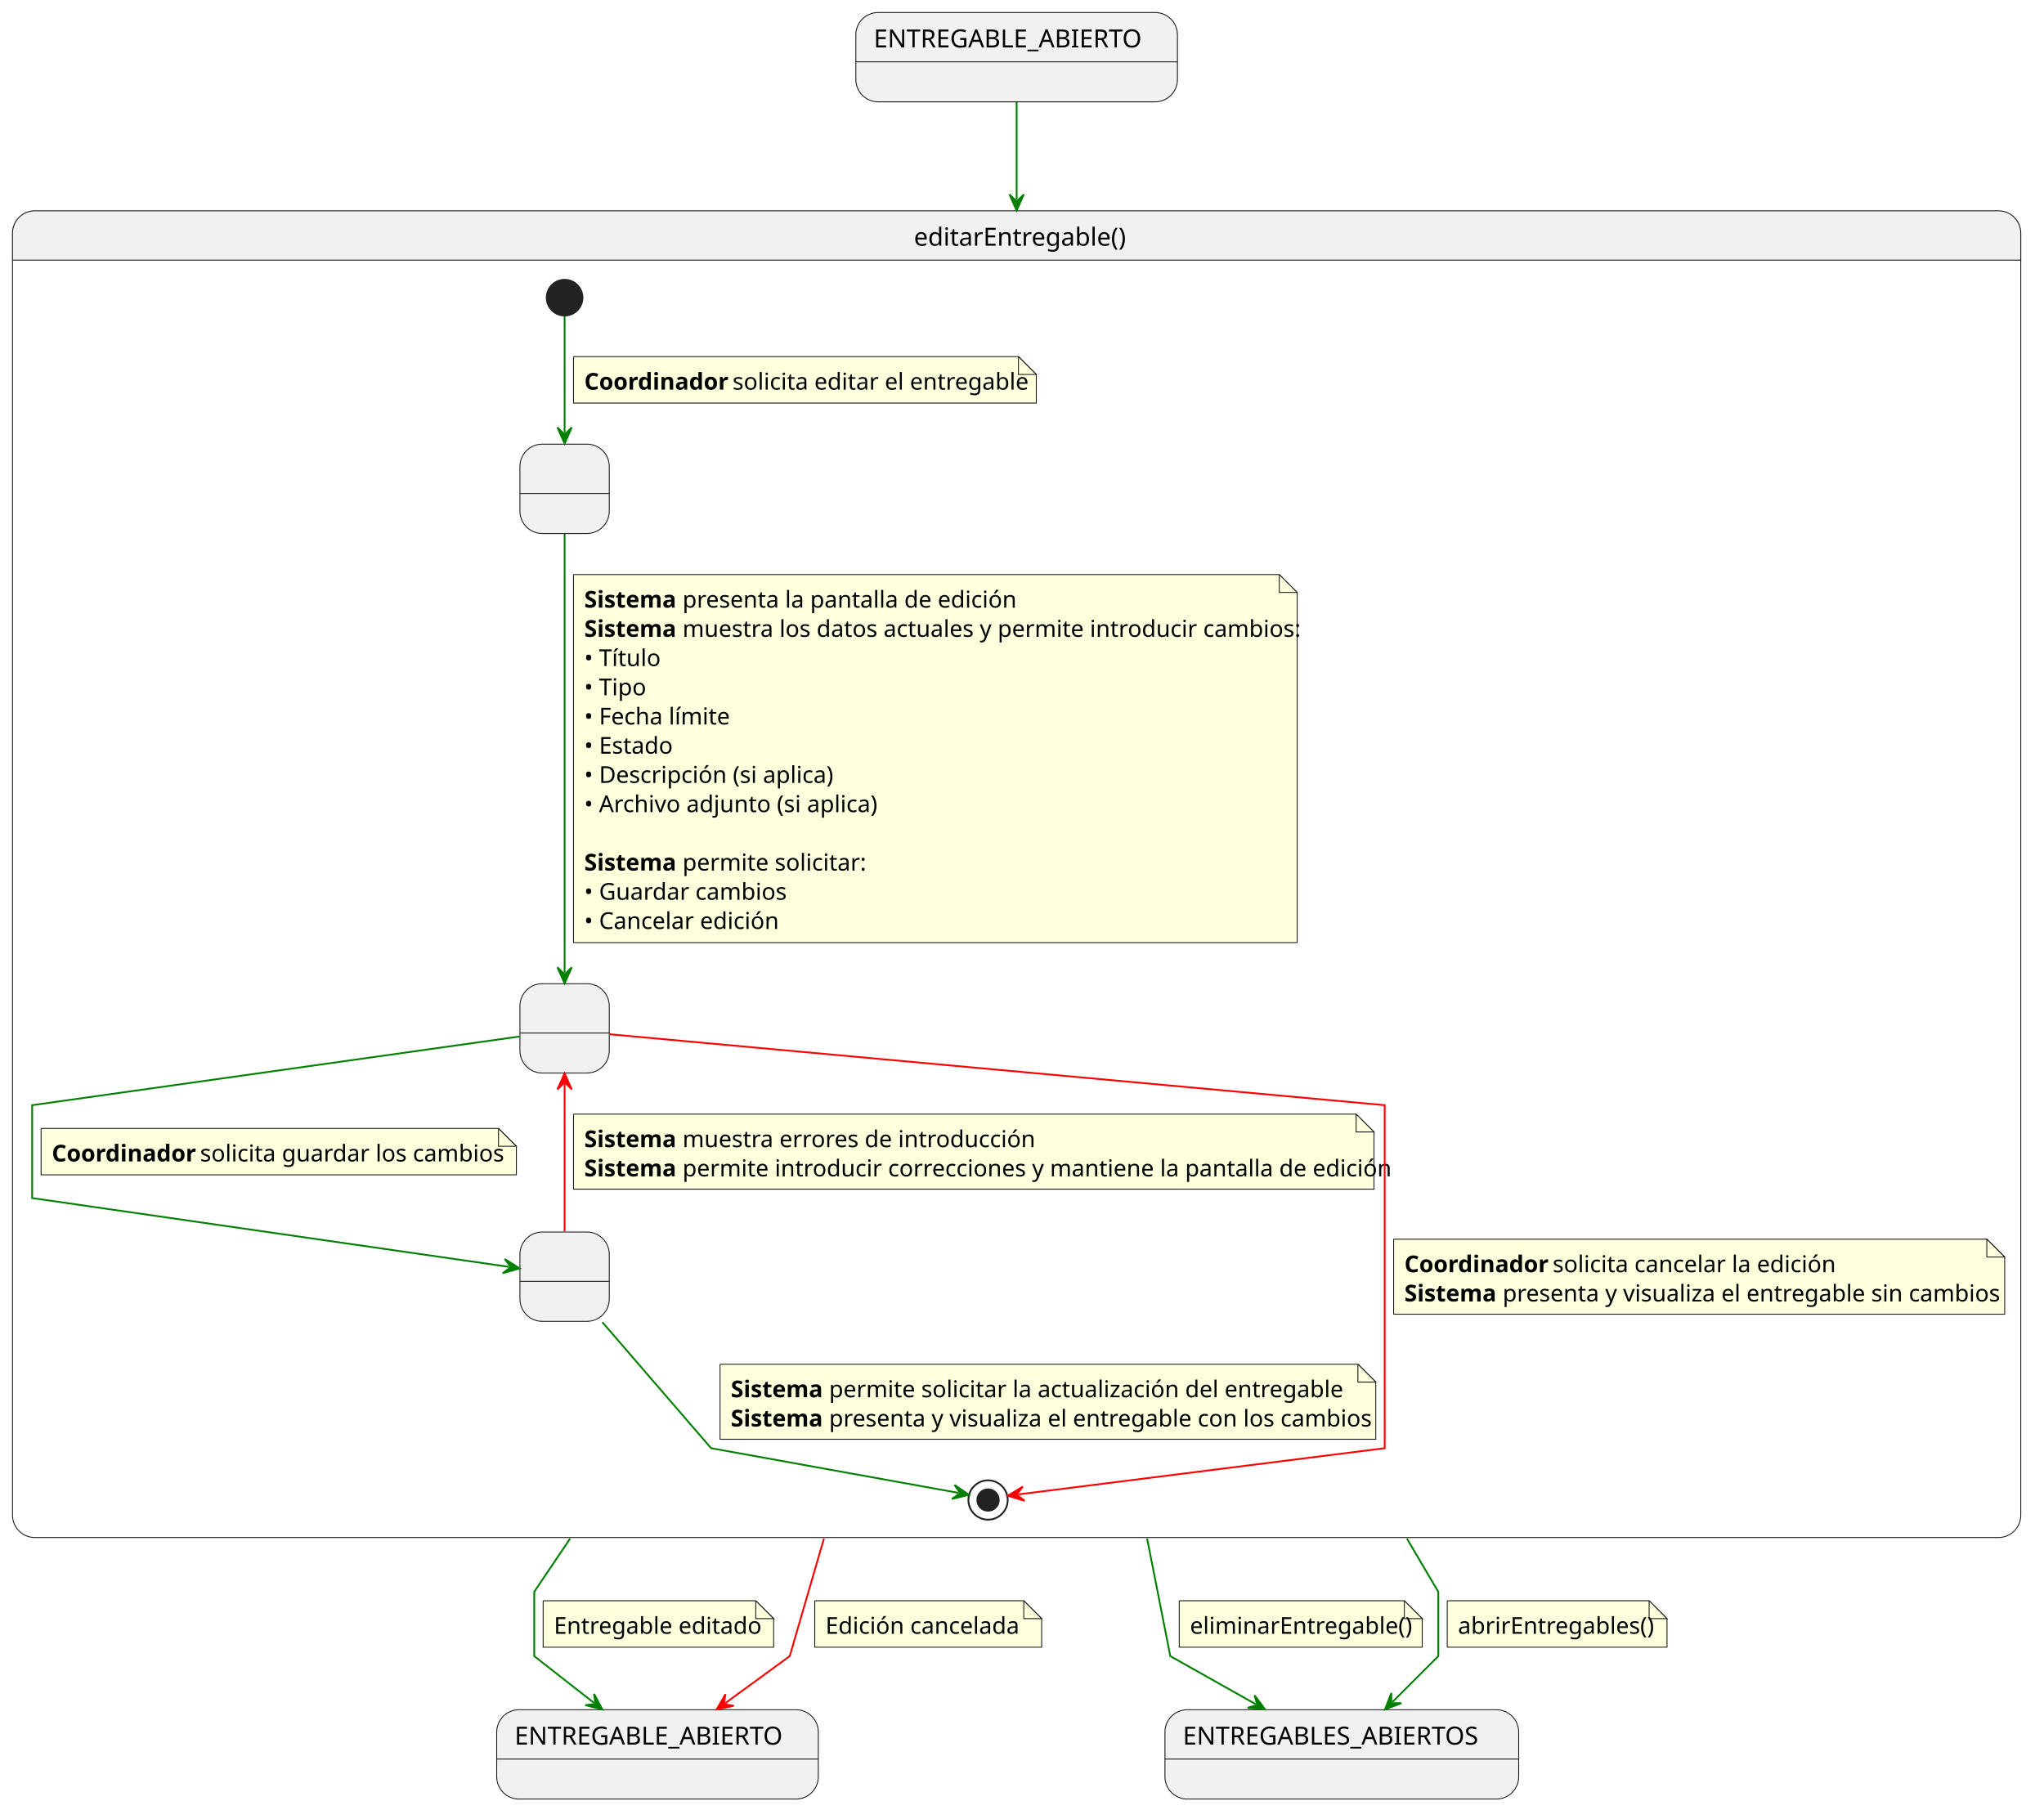
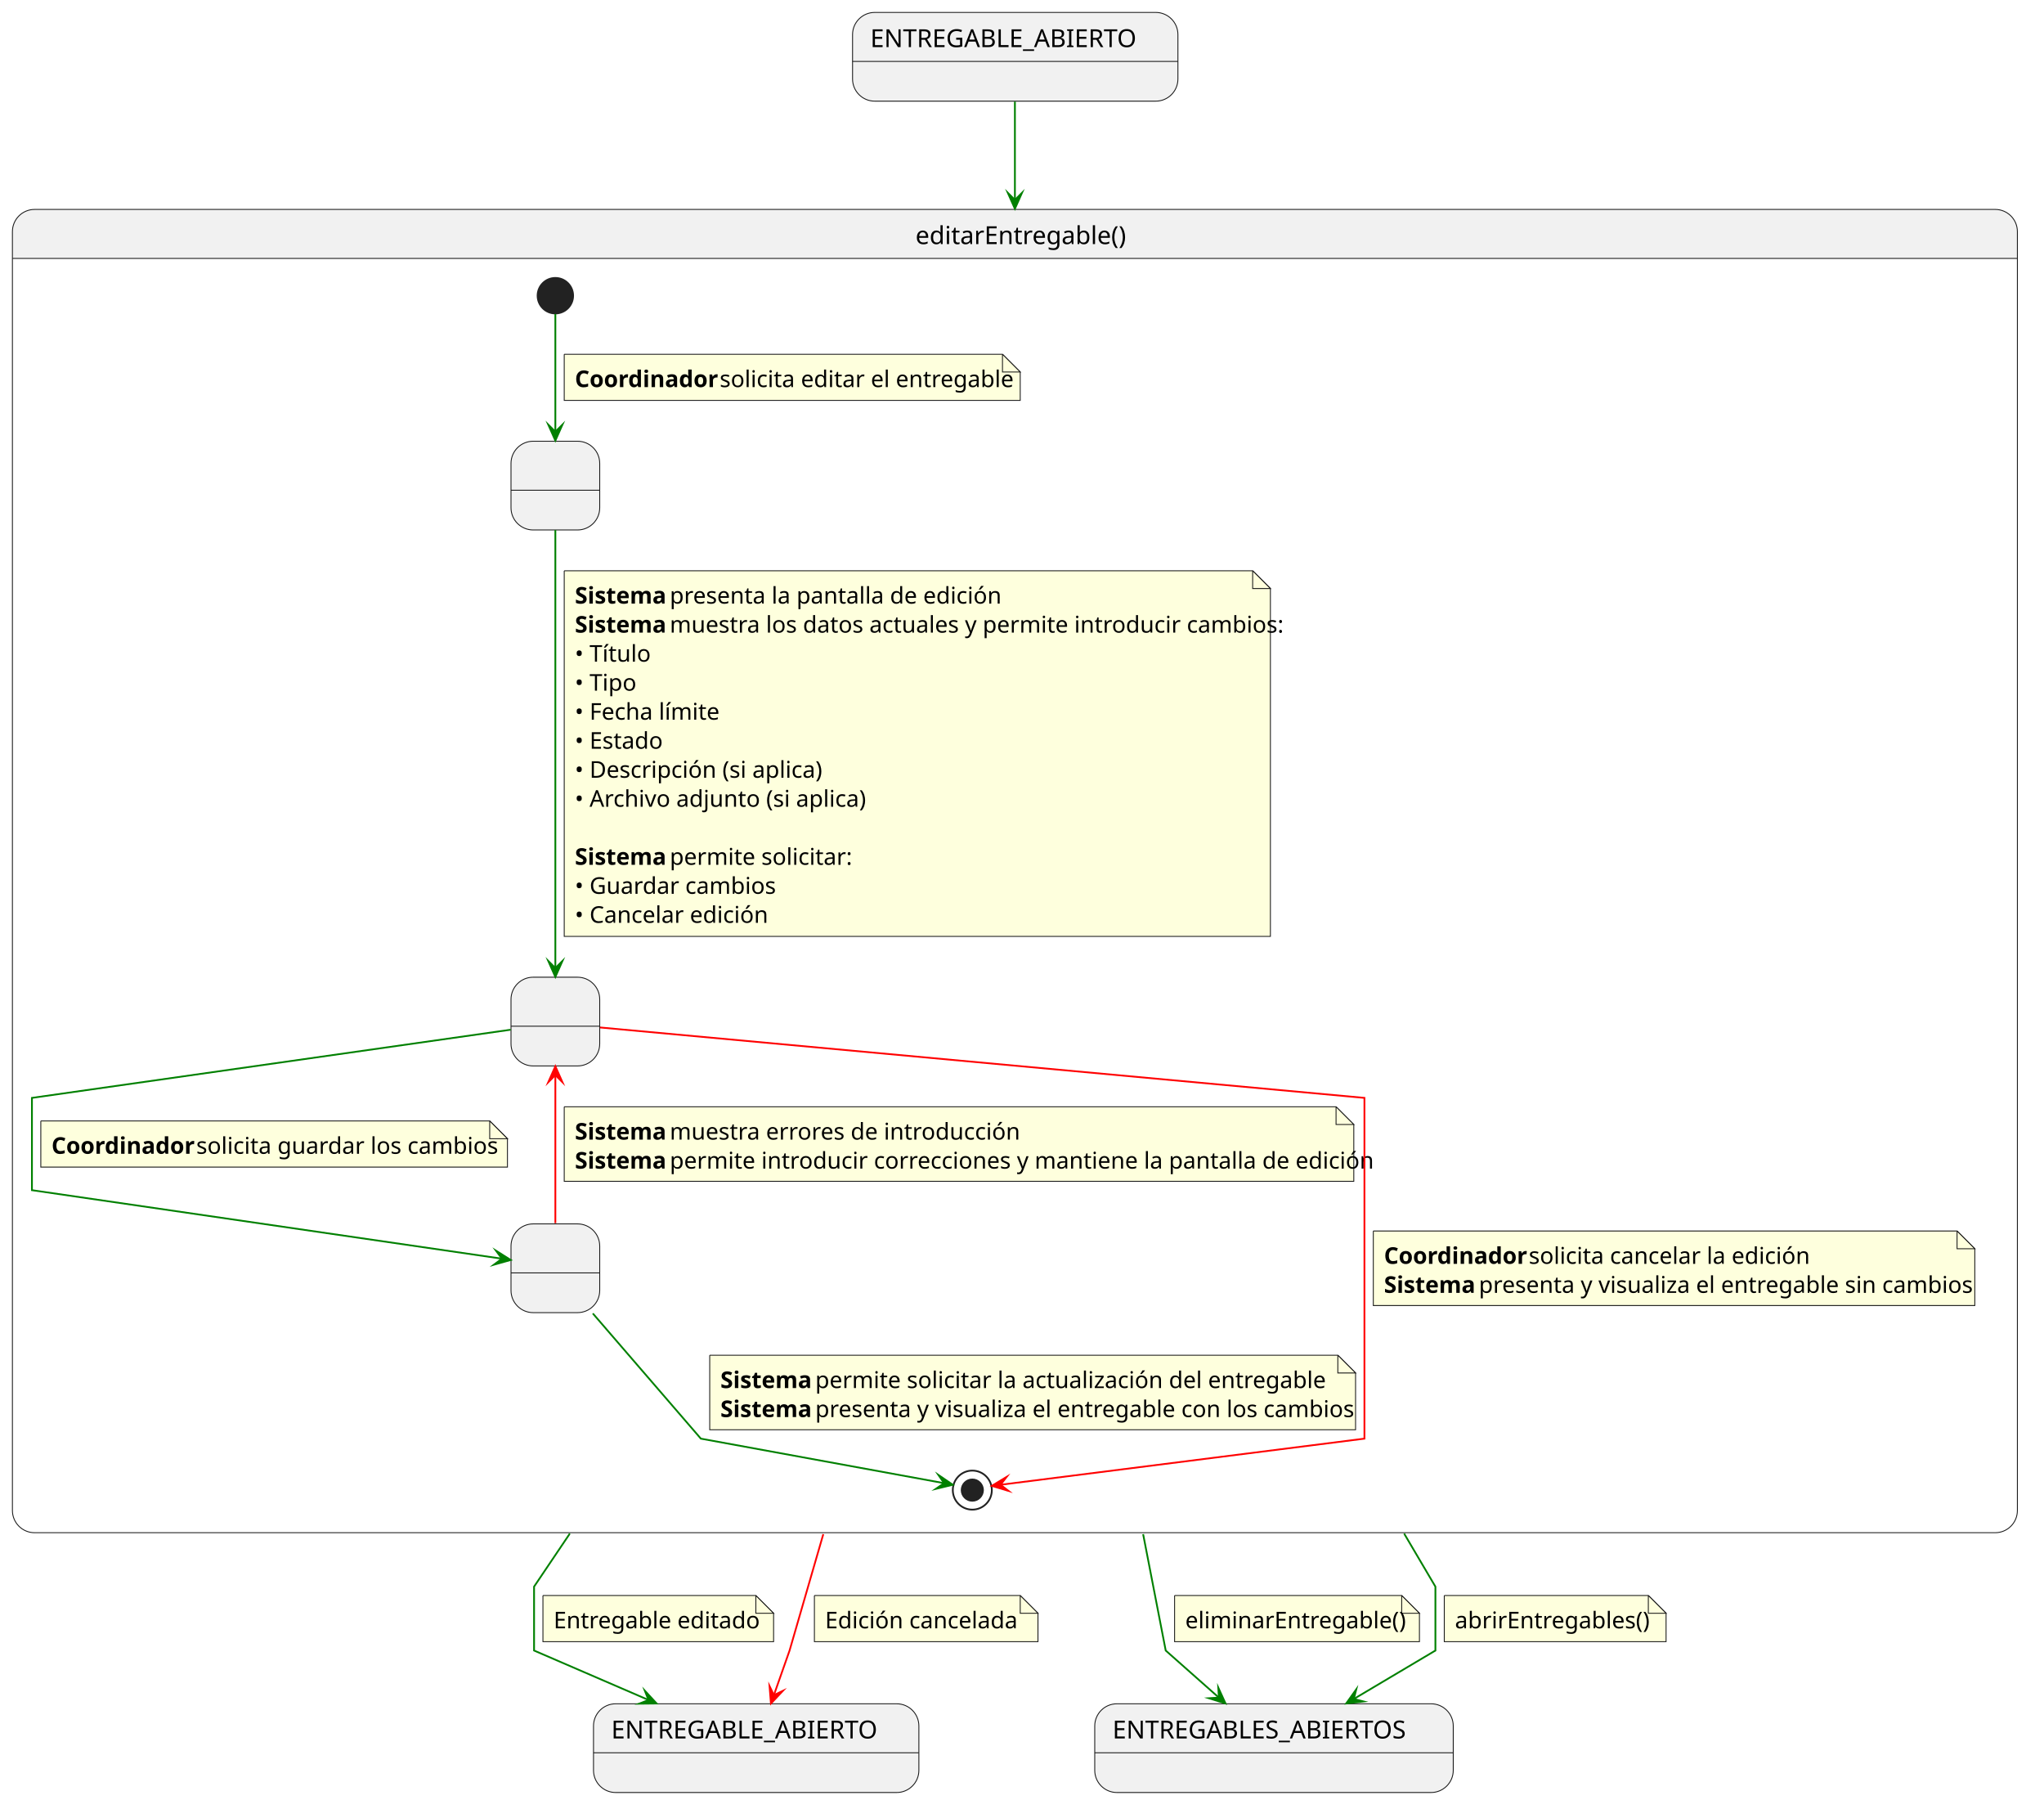
- <svg xmlns="http://www.w3.org/2000/svg" contentStyleType="text/css" height="1013px" preserveAspectRatio="none" style="width:1144px;height:1013px;background:#FFFFFF;" version="1.1" viewBox="0 0 1144 1013" width="1144px" zoomAndPan="magnify">
+ <svg xmlns="http://www.w3.org/2000/svg" contentStyleType="text/css" data-diagram-type="STATE" height="1024px" preserveAspectRatio="none" style="width:1152px;height:1024px;background:#FFFFFF;" version="1.1" viewBox="0 0 1152 1024" width="1152px" zoomAndPan="magnify">
  <defs />
  <g>
-     <g id="in1">
-       <rect fill="#F1F1F1" height="50" rx="12.5" ry="12.5" style="stroke:#181818;stroke-width:0.5;" width="180" x="479" y="7" />
-       <line style="stroke:#181818;stroke-width:0.5;" x1="479" x2="659" y1="34.609" y2="34.609" />
-       <text fill="#000000" font-family="sans-serif" font-size="14" lengthAdjust="spacing" textLength="160" x="489" y="26.533">ENTREGABLE_ABIERTO</text>
+     <g class="entity" data-qualified-name="in1" data-source-line="3" id="ent0001">
+       <rect fill="#F1F1F1" height="50" rx="12.5" ry="12.5" style="stroke:#181818;stroke-width:0.5;" width="183.379" x="480.5" y="7" />
+       <line style="stroke:#181818;stroke-width:0.5;" x1="480.5" x2="663.879" y1="34.609" y2="34.609" />
+       <text fill="#000000" font-family="sans-serif" font-size="14" lengthAdjust="spacing" textLength="163.379" x="490.5" y="26.533">ENTREGABLE_ABIERTO</text>
    </g>
-     <path d="M19.5,118 L1118.5,118 A12.5,12.5 0 0 1 1131,130.5 L1131,145.609 L7,145.609 L7,130.5 A12.5,12.5 0 0 1 19.5,118 " fill="#F1F1F1" style="stroke:#F1F1F1;stroke-width:1.0;" />
-     <rect fill="none" height="742.609" rx="12.5" ry="12.5" style="stroke:#181818;stroke-width:0.5;" width="1124" x="7" y="118" />
-     <line style="stroke:#181818;stroke-width:0.5;" x1="7" x2="1131" y1="145.609" y2="145.609" />
-     <text fill="#000000" font-family="sans-serif" font-size="14" lengthAdjust="spacing" textLength="115" x="511.5" y="137.533">editarEntregable()</text>
-     <g id="editarEntregable.SolicitandoEdicion">
-       <rect fill="#F1F1F1" height="50" rx="12.5" ry="12.5" style="stroke:#181818;stroke-width:0.5;" width="50" x="291" y="248.609" />
-       <line style="stroke:#181818;stroke-width:0.5;" x1="291" x2="341" y1="276.219" y2="276.219" />
-       <text fill="#000000" font-family="sans-serif" font-size="14" lengthAdjust="spacing" textLength="4" x="314" y="268.143"> </text>
+     <g class="entity" data-qualified-name="editarEntregable" data-source-line="6" id="ent0002">
+       <path d="M19.5,118 L1124.5,118 A12.5,12.5 0 0 1 1137,130.5 L1137,145.609 L7,145.609 L7,130.5 A12.5,12.5 0 0 1 19.5,118" fill="#F1F1F1" />
+       <rect fill="none" height="745.609" rx="12.5" ry="12.5" style="stroke:#181818;stroke-width:0.5;" width="1130" x="7" y="118" />
+       <line style="stroke:#181818;stroke-width:0.5;" x1="7" x2="1137" y1="145.609" y2="145.609" />
+       <text fill="#000000" font-family="sans-serif" font-size="14" lengthAdjust="spacing" textLength="112.061" x="515.969" y="137.533">editarEntregable()</text>
+       <g class="entity" data-qualified-name="editarEntregable.SolicitandoEdicion" data-source-line="8" id="ent0003">
+         <rect fill="#F1F1F1" height="50" rx="12.5" ry="12.5" style="stroke:#181818;stroke-width:0.5;" width="50" x="288" y="248.609" />
+         <line style="stroke:#181818;stroke-width:0.5;" x1="288" x2="338" y1="276.219" y2="276.219" />
+         <text fill="#000000" font-family="sans-serif" font-size="14" lengthAdjust="spacing" textLength="3.89" x="311.055" y="268.143"> </text>
+       </g>
+       <g class="entity" data-qualified-name="editarEntregable.IntroduciendoCambios" data-source-line="9" id="ent0004">
+         <rect fill="#F1F1F1" height="50" rx="12.5" ry="12.5" style="stroke:#181818;stroke-width:0.5;" width="50" x="288" y="550.609" />
+         <line style="stroke:#181818;stroke-width:0.5;" x1="288" x2="338" y1="578.219" y2="578.219" />
+         <text fill="#000000" font-family="sans-serif" font-size="14" lengthAdjust="spacing" textLength="3.89" x="311.055" y="570.143"> </text>
+       </g>
+       <g class="entity" data-qualified-name="editarEntregable.ValidandoDatos" data-source-line="10" id="ent0005">
+         <rect fill="#F1F1F1" height="50" rx="12.5" ry="12.5" style="stroke:#181818;stroke-width:0.5;" width="50" x="288" y="689.609" />
+         <line style="stroke:#181818;stroke-width:0.5;" x1="288" x2="338" y1="717.219" y2="717.219" />
+         <text fill="#000000" font-family="sans-serif" font-size="14" lengthAdjust="spacing" textLength="3.89" x="311.055" y="709.143"> </text>
+       </g>
+       <g class="start_entity" data-qualified-name="editarEntregable..start.editarEntregable" data-source-line="12" id="ent0007">
+         <ellipse cx="313" cy="166.609" fill="#222222" rx="10" ry="10" style="stroke:#222222;stroke-width:1;" />
+       </g>
+       <g class="end_entity" data-qualified-name="editarEntregable..end.editarEntregable" data-source-line="38" id="ent0011">
+         <ellipse cx="548" cy="839.609" fill="none" rx="11" ry="11" style="stroke:#222222;stroke-width:1;" />
+         <ellipse cx="548" cy="839.609" fill="#222222" rx="6" ry="6" style="stroke:#222222;stroke-width:1;" />
+       </g>
+       <g class="link" data-entity-1="ent0007" data-entity-2="ent0003" data-link-type="dependency" data-source-line="12" id="lnk8">
+         <path d="M313,176.929 C313,192.789 313,220.519 313,243.249" fill="none" id="*start*editarEntregable-to-SolicitandoEdicion" style="stroke:#008000;stroke-width:1;" />
+         <polygon fill="#008000" points="313,248.249,317,239.249,313,243.249,309,239.249,313,248.249" style="stroke:#008000;stroke-width:1;stroke-linejoin:miter;stroke-miterlimit:10;" />
+         <path d="M318,199.609 L318,225.609 L575,225.609 L575,209.609 L565,199.609 L318,199.609" fill="#FEFFDD" style="stroke:#181818;stroke-width:0.5;" />
+         <path d="M565,199.609 L565,209.609 L575,209.609 L565,199.609" fill="#FEFFDD" style="stroke:#181818;stroke-width:0.5;" />
+         <text fill="#000000" font-family="sans-serif" font-size="13" font-weight="700" lengthAdjust="spacing" textLength="77.994" x="324" y="218.105">Coordinador</text>
+         <text fill="#000000" font-family="sans-serif" font-size="13" lengthAdjust="spacing" textLength="154.648" x="405.606" y="218.105">solicita editar el entregable</text>
+       </g>
+       <g class="link" data-entity-1="ent0003" data-entity-2="ent0004" data-link-type="dependency" data-source-line="17" id="lnk9">
+         <path d="M313,298.649 C313,354.829 313,489.169 313,545.449" fill="none" id="SolicitandoEdicion-to-IntroduciendoCambios" style="stroke:#008000;stroke-width:1;" />
+         <polygon fill="#008000" points="313,550.449,317,541.449,313,545.449,309,541.449,313,550.449" style="stroke:#008000;stroke-width:1;stroke-linejoin:miter;stroke-miterlimit:10;" />
+         <path d="M318,321.609 L318,527.609 L716,527.609 L716,331.609 L706,321.609 L318,321.609" fill="#FEFFDD" style="stroke:#181818;stroke-width:0.5;" />
+         <path d="M706,321.609 L706,331.609 L716,331.609 L706,321.609" fill="#FEFFDD" style="stroke:#181818;stroke-width:0.5;" />
+         <text fill="#000000" font-family="sans-serif" font-size="13" font-weight="700" lengthAdjust="spacing" textLength="49.861" x="324" y="340.104">Sistema</text>
+         <text fill="#000000" font-family="sans-serif" font-size="13" lengthAdjust="spacing" textLength="176.351" x="377.473" y="340.104">presenta la pantalla de edición</text>
+         <text fill="#000000" font-family="sans-serif" font-size="13" font-weight="700" lengthAdjust="spacing" textLength="49.861" x="324" y="356.456">Sistema</text>
+         <text fill="#000000" font-family="sans-serif" font-size="13" lengthAdjust="spacing" textLength="324.416" x="377.473" y="356.456">muestra los datos actuales y permite introducir cambios:</text>
+         <text fill="#000000" font-family="sans-serif" font-size="13" lengthAdjust="spacing" textLength="41.406" x="324" y="372.808">• Título</text>
+         <text fill="#000000" font-family="sans-serif" font-size="13" lengthAdjust="spacing" textLength="34.182" x="324" y="389.159">• Tipo</text>
+         <text fill="#000000" font-family="sans-serif" font-size="13" lengthAdjust="spacing" textLength="79.695" x="324" y="405.511">• Fecha límite</text>
+         <text fill="#000000" font-family="sans-serif" font-size="13" lengthAdjust="spacing" textLength="49.366" x="324" y="421.862">• Estado</text>
+         <text fill="#000000" font-family="sans-serif" font-size="13" lengthAdjust="spacing" textLength="136.043" x="324" y="438.214">• Descripción (si aplica)</text>
+         <text fill="#000000" font-family="sans-serif" font-size="13" lengthAdjust="spacing" textLength="157.739" x="324" y="454.565">• Archivo adjunto (si aplica)</text>
+         <text fill="#000000" font-family="sans-serif" font-size="13" lengthAdjust="spacing" textLength="3.612" x="324" y="470.917"> </text>
+         <text fill="#000000" font-family="sans-serif" font-size="13" font-weight="700" lengthAdjust="spacing" textLength="49.861" x="324" y="487.269">Sistema</text>
+         <text fill="#000000" font-family="sans-serif" font-size="13" lengthAdjust="spacing" textLength="94.637" x="377.473" y="487.269">permite solicitar:</text>
+         <text fill="#000000" font-family="sans-serif" font-size="13" lengthAdjust="spacing" textLength="108.602" x="324" y="503.62">• Guardar cambios</text>
+         <text fill="#000000" font-family="sans-serif" font-size="13" lengthAdjust="spacing" textLength="105.727" x="324" y="519.972">• Cancelar edición</text>
+       </g>
+       <g class="link" data-entity-1="ent0004" data-entity-2="ent0005" data-link-type="dependency" data-source-line="33" id="lnk10">
+         <path d="M287.85,580.189 C216.51,590.349 18,618.609 18,618.609 C18,618.609 18,670.609 18,670.609 C18,670.609 211.562,698.829 282.902,709.219" fill="none" id="IntroduciendoCambios-to-ValidandoDatos" style="stroke:#008000;stroke-width:1;" />
+         <polygon fill="#008000" points="287.85,709.939,279.52,704.684,282.902,709.219,278.368,712.601,287.85,709.939" style="stroke:#008000;stroke-width:1;stroke-linejoin:miter;stroke-miterlimit:10;" />
+         <path d="M23,631.609 L23,657.609 L286,657.609 L286,641.609 L276,631.609 L23,631.609" fill="#FEFFDD" style="stroke:#181818;stroke-width:0.5;" />
+         <path d="M276,631.609 L276,641.609 L286,641.609 L276,631.609" fill="#FEFFDD" style="stroke:#181818;stroke-width:0.5;" />
+         <text fill="#000000" font-family="sans-serif" font-size="13" font-weight="700" lengthAdjust="spacing" textLength="77.994" x="29" y="650.105">Coordinador</text>
+         <text fill="#000000" font-family="sans-serif" font-size="13" lengthAdjust="spacing" textLength="160.405" x="110.606" y="650.105">solicita guardar los cambios</text>
+       </g>
+       <g class="link" data-entity-1="ent0005" data-entity-2="ent0011" data-link-type="dependency" data-source-line="38" id="lnk12">
+         <path d="M334.12,740.069 C358.41,768.219 395,810.609 395,810.609 C395,810.609 497.002,829.279 532.082,835.699" fill="none" id="ValidandoDatos-to-*end*editarEntregable" style="stroke:#008000;stroke-width:1;" />
+         <polygon fill="#008000" points="537,836.599,528.867,831.044,532.082,835.699,527.427,838.914,537,836.599" style="stroke:#008000;stroke-width:1;stroke-linejoin:miter;stroke-miterlimit:10;" />
+         <path d="M400,763.609 L400,805.609 L764,805.609 L764,773.609 L754,763.609 L400,763.609" fill="#FEFFDD" style="stroke:#181818;stroke-width:0.5;" />
+         <path d="M754,763.609 L754,773.609 L764,773.609 L754,763.609" fill="#FEFFDD" style="stroke:#181818;stroke-width:0.5;" />
+         <text fill="#000000" font-family="sans-serif" font-size="13" font-weight="700" lengthAdjust="spacing" textLength="49.861" x="406" y="782.105">Sistema</text>
+         <text fill="#000000" font-family="sans-serif" font-size="13" lengthAdjust="spacing" textLength="269.534" x="459.473" y="782.105">permite solicitar la actualización del entregable</text>
+         <text fill="#000000" font-family="sans-serif" font-size="13" font-weight="700" lengthAdjust="spacing" textLength="49.861" x="406" y="798.456">Sistema</text>
+         <text fill="#000000" font-family="sans-serif" font-size="13" lengthAdjust="spacing" textLength="289.771" x="459.473" y="798.456">presenta y visualiza el entregable con los cambios</text>
+       </g>
+       <g class="link" data-entity-1="ent0005" data-entity-2="ent0004" data-link-type="dependency" data-source-line="44" id="lnk13">
+         <path d="M313,689.209 C313,664.239 313,630.679 313,605.789" fill="none" id="ValidandoDatos-to-IntroduciendoCambios" style="stroke:#FF0000;stroke-width:1;" />
+         <polygon fill="#FF0000" points="313,600.789,309,609.789,313,605.789,317,609.789,313,600.789" style="stroke:#FF0000;stroke-width:1;stroke-linejoin:miter;stroke-miterlimit:10;" />
+         <path d="M318,623.609 L318,665.609 L763,665.609 L763,633.609 L753,623.609 L318,623.609" fill="#FEFFDD" style="stroke:#181818;stroke-width:0.5;" />
+         <path d="M753,623.609 L753,633.609 L763,633.609 L753,623.609" fill="#FEFFDD" style="stroke:#181818;stroke-width:0.5;" />
+         <text fill="#000000" font-family="sans-serif" font-size="13" font-weight="700" lengthAdjust="spacing" textLength="49.861" x="324" y="642.105">Sistema</text>
+         <text fill="#000000" font-family="sans-serif" font-size="13" lengthAdjust="spacing" textLength="183.53" x="377.473" y="642.105">muestra errores de introducción</text>
+         <text fill="#000000" font-family="sans-serif" font-size="13" font-weight="700" lengthAdjust="spacing" textLength="49.861" x="324" y="658.456">Sistema</text>
+         <text fill="#000000" font-family="sans-serif" font-size="13" lengthAdjust="spacing" textLength="370.697" x="377.473" y="658.456">permite introducir correcciones y mantiene la pantalla de edición</text>
+       </g>
+       <g class="link" data-entity-1="ent0004" data-entity-2="ent0011" data-link-type="dependency" data-source-line="50" id="lnk14">
+         <path d="M338.17,578.929 C433.76,587.729 769,618.609 769,618.609 C769,618.609 769,810.609 769,810.609 C769,810.609 608.51,830.941 563.92,836.591" fill="none" id="IntroduciendoCambios-to-*end*editarEntregable" style="stroke:#FF0000;stroke-width:1;" />
+         <polygon fill="#FF0000" points="558.96,837.219,568.391,840.056,563.92,836.591,567.386,832.12,558.96,837.219" style="stroke:#FF0000;stroke-width:1;stroke-linejoin:miter;stroke-miterlimit:10;" />
+         <path d="M774,693.609 L774,735.609 L1113,735.609 L1113,703.609 L1103,693.609 L774,693.609" fill="#FEFFDD" style="stroke:#181818;stroke-width:0.5;" />
+         <path d="M1103,693.609 L1103,703.609 L1113,703.609 L1103,693.609" fill="#FEFFDD" style="stroke:#181818;stroke-width:0.5;" />
+         <text fill="#000000" font-family="sans-serif" font-size="13" font-weight="700" lengthAdjust="spacing" textLength="77.994" x="780" y="712.105">Coordinador</text>
+         <text fill="#000000" font-family="sans-serif" font-size="13" lengthAdjust="spacing" textLength="151.023" x="861.606" y="712.105">solicita cancelar la edición</text>
+         <text fill="#000000" font-family="sans-serif" font-size="13" font-weight="700" lengthAdjust="spacing" textLength="49.861" x="780" y="728.456">Sistema</text>
+         <text fill="#000000" font-family="sans-serif" font-size="13" lengthAdjust="spacing" textLength="265.199" x="833.473" y="728.456">presenta y visualiza el entregable sin cambios</text>
+       </g>
    </g>
-     <g id="editarEntregable.IntroduciendoCambios">
-       <rect fill="#F1F1F1" height="50" rx="12.5" ry="12.5" style="stroke:#181818;stroke-width:0.5;" width="50" x="291" y="550.609" />
-       <line style="stroke:#181818;stroke-width:0.5;" x1="291" x2="341" y1="578.219" y2="578.219" />
-       <text fill="#000000" font-family="sans-serif" font-size="14" lengthAdjust="spacing" textLength="4" x="314" y="570.143"> </text>
+     <g class="entity" data-qualified-name="ENTREGABLE_ABIERTO" data-source-line="57" id="ent0015">
+       <rect fill="#F1F1F1" height="50" rx="12.5" ry="12.5" style="stroke:#181818;stroke-width:0.5;" width="183.379" x="334.5" y="960" />
+       <line style="stroke:#181818;stroke-width:0.5;" x1="334.5" x2="517.879" y1="987.609" y2="987.609" />
+       <text fill="#000000" font-family="sans-serif" font-size="14" lengthAdjust="spacing" textLength="163.379" x="344.5" y="979.533">ENTREGABLE_ABIERTO</text>
    </g>
-     <g id="editarEntregable.ValidandoDatos">
-       <rect fill="#F1F1F1" height="50" rx="12.5" ry="12.5" style="stroke:#181818;stroke-width:0.5;" width="50" x="291" y="689.609" />
-       <line style="stroke:#181818;stroke-width:0.5;" x1="291" x2="341" y1="717.219" y2="717.219" />
-       <text fill="#000000" font-family="sans-serif" font-size="14" lengthAdjust="spacing" textLength="4" x="314" y="709.143"> </text>
+     <g class="entity" data-qualified-name="ENTREGABLES_ABIERTOS" data-source-line="67" id="ent0018">
+       <rect fill="#F1F1F1" height="50" rx="12.5" ry="12.5" style="stroke:#181818;stroke-width:0.5;" width="202.055" x="617" y="960" />
+       <line style="stroke:#181818;stroke-width:0.5;" x1="617" x2="819.055" y1="987.609" y2="987.609" />
+       <text fill="#000000" font-family="sans-serif" font-size="14" lengthAdjust="spacing" textLength="182.055" x="627" y="979.533">ENTREGABLES_ABIERTOS</text>
    </g>
-     <ellipse cx="316" cy="166.609" fill="#222222" rx="10" ry="10" style="stroke:#222222;stroke-width:1.0;" />
-     <ellipse cx="553" cy="839.609" fill="none" rx="11" ry="11" style="stroke:#222222;stroke-width:1.0;" />
-     <ellipse cx="553" cy="839.609" fill="#222222" rx="6" ry="6" style="stroke:#222222;stroke-width:1.0;" />
-     <g id="link_*start*editarEntregable_SolicitandoEdicion">
-       <path d="M316,176.929 C316,192.789 316,219.519 316,242.249 " fill="none" id="*start*editarEntregable-to-SolicitandoEdicion" style="stroke:#008000;stroke-width:1.0;" />
-       <polygon fill="#008000" points="316,248.249,320,239.249,316,243.249,312,239.249,316,248.249" style="stroke:#008000;stroke-width:1.0;" />
-       <path d="M321,199.609 L321,225.609 L580,225.609 L580,209.609 L570,199.609 L321,199.609 " fill="#FEFFDD" style="stroke:#181818;stroke-width:0.5;" />
-       <path d="M570,199.609 L570,209.609 L580,209.609 L570,199.609 " fill="#FEFFDD" style="stroke:#181818;stroke-width:0.5;" />
-       <text fill="#000000" font-family="sans-serif" font-size="13" font-weight="bold" lengthAdjust="spacing" textLength="79" x="327" y="218.105">Coordinador</text>
-       <text fill="#000000" font-family="sans-serif" font-size="13" lengthAdjust="spacing" textLength="155" x="410" y="218.105">solicita editar el entregable</text>
+     <g class="link" data-entity-1="ent0001" data-entity-2="ent0002" data-link-type="dependency" data-source-line="4" id="lnk6">
+       <path d="M572,57.25 C572,72.1 572,87.98 572,112.63" fill="none" id="in1-to-editarEntregable" style="stroke:#008000;stroke-width:1;" />
+       <polygon fill="#008000" points="572,117.63,576,108.63,572,112.63,568,108.63,572,117.63" style="stroke:#008000;stroke-width:1;stroke-linejoin:miter;stroke-miterlimit:10;" />
    </g>
-     <g id="link_SolicitandoEdicion_IntroduciendoCambios">
-       <path d="M316,298.649 C316,354.829 316,488.169 316,544.449 " fill="none" id="SolicitandoEdicion-to-IntroduciendoCambios" style="stroke:#008000;stroke-width:1.0;" />
-       <polygon fill="#008000" points="316,550.449,320,541.449,316,545.449,312,541.449,316,550.449" style="stroke:#008000;stroke-width:1.0;" />
-       <path d="M321,321.609 L321,527.609 L726,527.609 L726,331.609 L716,321.609 L321,321.609 " fill="#FEFFDD" style="stroke:#181818;stroke-width:0.5;" />
-       <path d="M716,321.609 L716,331.609 L726,331.609 L716,321.609 " fill="#FEFFDD" style="stroke:#181818;stroke-width:0.5;" />
-       <text fill="#000000" font-family="sans-serif" font-size="13" font-weight="bold" lengthAdjust="spacing" textLength="51" x="327" y="340.104">Sistema</text>
-       <text fill="#000000" font-family="sans-serif" font-size="13" lengthAdjust="spacing" textLength="176" x="382" y="340.104">presenta la pantalla de edición</text>
-       <text fill="#000000" font-family="sans-serif" font-size="13" font-weight="bold" lengthAdjust="spacing" textLength="51" x="327" y="356.456">Sistema</text>
-       <text fill="#000000" font-family="sans-serif" font-size="13" lengthAdjust="spacing" textLength="329" x="382" y="356.456">muestra los datos actuales y permite introducir cambios:</text>
-       <text fill="#000000" font-family="sans-serif" font-size="13" lengthAdjust="spacing" textLength="40" x="327" y="372.808">• Título</text>
-       <text fill="#000000" font-family="sans-serif" font-size="13" lengthAdjust="spacing" textLength="33" x="327" y="389.159">• Tipo</text>
-       <text fill="#000000" font-family="sans-serif" font-size="13" lengthAdjust="spacing" textLength="80" x="327" y="405.511">• Fecha límite</text>
-       <text fill="#000000" font-family="sans-serif" font-size="13" lengthAdjust="spacing" textLength="50" x="327" y="421.862">• Estado</text>
-       <text fill="#000000" font-family="sans-serif" font-size="13" lengthAdjust="spacing" textLength="137" x="327" y="438.214">• Descripción (si aplica)</text>
-       <text fill="#000000" font-family="sans-serif" font-size="13" lengthAdjust="spacing" textLength="157" x="327" y="454.565">• Archivo adjunto (si aplica)</text>
-       <text fill="#000000" font-family="sans-serif" font-size="13" lengthAdjust="spacing" textLength="4" x="327" y="470.917"> </text>
-       <text fill="#000000" font-family="sans-serif" font-size="13" font-weight="bold" lengthAdjust="spacing" textLength="51" x="327" y="487.269">Sistema</text>
-       <text fill="#000000" font-family="sans-serif" font-size="13" lengthAdjust="spacing" textLength="96" x="382" y="487.269">permite solicitar:</text>
-       <text fill="#000000" font-family="sans-serif" font-size="13" lengthAdjust="spacing" textLength="108" x="327" y="503.62">• Guardar cambios</text>
-       <text fill="#000000" font-family="sans-serif" font-size="13" lengthAdjust="spacing" textLength="105" x="327" y="519.972">• Cancelar edición</text>
+     <g class="link" data-entity-1="ent0002" data-entity-2="ent0015" data-link-type="dependency" data-source-line="57" id="lnk16">
+       <path d="M321.15,864.11 C308.56,882.79 301,894 301,894 C301,894 301,930 301,930 C301,930 332.21,943.488 365.49,957.858" fill="none" id="editarEntregable-to-ENTREGABLE_ABIERTO" style="stroke:#008000;stroke-width:1;" />
+       <polygon fill="#008000" points="370.08,959.84,363.403,952.6,365.49,957.858,360.232,959.945,370.08,959.84" style="stroke:#008000;stroke-width:1;stroke-linejoin:miter;stroke-miterlimit:10;" />
+       <path d="M306,899 L306,925 L436,925 L436,909 L426,899 L306,899" fill="#FEFFDD" style="stroke:#181818;stroke-width:0.5;" />
+       <path d="M426,899 L426,909 L436,909 L426,899" fill="#FEFFDD" style="stroke:#181818;stroke-width:0.5;" />
+       <text fill="#000000" font-family="sans-serif" font-size="13" lengthAdjust="spacing" textLength="109.142" x="312" y="917.495">Entregable editado</text>
    </g>
-     <g id="link_IntroduciendoCambios_ValidandoDatos">
-       <path d="M290.85,580.149 C219.01,590.279 18,618.609 18,618.609 C18,618.609 18,670.609 18,670.609 C18,670.609 213.071,698.752 284.911,709.122 " fill="none" id="IntroduciendoCambios-to-ValidandoDatos" style="stroke:#008000;stroke-width:1.0;" />
-       <polygon fill="#008000" points="290.85,709.979,282.514,704.735,285.901,709.265,281.371,712.653,290.85,709.979" style="stroke:#008000;stroke-width:1.0;" />
-       <path d="M23,631.609 L23,657.609 L289,657.609 L289,641.609 L279,631.609 L23,631.609 " fill="#FEFFDD" style="stroke:#181818;stroke-width:0.5;" />
-       <path d="M279,631.609 L279,641.609 L289,641.609 L279,631.609 " fill="#FEFFDD" style="stroke:#181818;stroke-width:0.5;" />
-       <text fill="#000000" font-family="sans-serif" font-size="13" font-weight="bold" lengthAdjust="spacing" textLength="79" x="29" y="650.105">Coordinador</text>
-       <text fill="#000000" font-family="sans-serif" font-size="13" lengthAdjust="spacing" textLength="162" x="112" y="650.105">solicita guardar los cambios</text>
+     <g class="link" data-entity-1="ent0002" data-entity-2="ent0015" data-link-type="dependency" data-source-line="62" id="lnk17">
+       <path d="M464.01,864.43 C452.57,903.89 445,930 445,930 C445,930 441.221,940.754 436.161,955.124" fill="none" id="editarEntregable-to-ENTREGABLE_ABIERTO-1" style="stroke:#FF0000;stroke-width:1;" />
+       <polygon fill="#FF0000" points="434.5,959.84,441.262,952.679,436.161,955.124,433.716,950.022,434.5,959.84" style="stroke:#FF0000;stroke-width:1;stroke-linejoin:miter;stroke-miterlimit:10;" />
+       <path d="M459,899 L459,925 L585,925 L585,909 L575,899 L459,899" fill="#FEFFDD" style="stroke:#181818;stroke-width:0.5;" />
+       <path d="M575,899 L575,909 L585,909 L575,899" fill="#FEFFDD" style="stroke:#181818;stroke-width:0.5;" />
+       <text fill="#000000" font-family="sans-serif" font-size="13" lengthAdjust="spacing" textLength="105.517" x="465" y="917.495">Edición cancelada</text>
    </g>
-     <g id="link_ValidandoDatos_*end*editarEntregable">
-       <path d="M337.12,740.069 C361.41,768.219 398,810.609 398,810.609 C398,810.609 501.426,829.292 536.446,835.622 " fill="none" id="ValidandoDatos-to-*end*editarEntregable" style="stroke:#008000;stroke-width:1.0;" />
-       <polygon fill="#008000" points="542.35,836.689,534.205,831.152,537.43,835.8,532.782,839.025,542.35,836.689" style="stroke:#008000;stroke-width:1.0;" />
-       <path d="M403,763.609 L403,805.609 L770,805.609 L770,773.609 L760,763.609 L403,763.609 " fill="#FEFFDD" style="stroke:#181818;stroke-width:0.5;" />
-       <path d="M760,763.609 L760,773.609 L770,773.609 L760,763.609 " fill="#FEFFDD" style="stroke:#181818;stroke-width:0.5;" />
-       <text fill="#000000" font-family="sans-serif" font-size="13" font-weight="bold" lengthAdjust="spacing" textLength="51" x="409" y="782.105">Sistema</text>
-       <text fill="#000000" font-family="sans-serif" font-size="13" lengthAdjust="spacing" textLength="271" x="464" y="782.105">permite solicitar la actualización del entregable</text>
-       <text fill="#000000" font-family="sans-serif" font-size="13" font-weight="bold" lengthAdjust="spacing" textLength="51" x="409" y="798.456">Sistema</text>
-       <text fill="#000000" font-family="sans-serif" font-size="13" lengthAdjust="spacing" textLength="291" x="464" y="798.456">presenta y visualiza el entregable con los cambios</text>
+     <g class="link" data-entity-1="ent0002" data-entity-2="ent0018" data-link-type="dependency" data-source-line="67" id="lnk19">
+       <path d="M644.27,864.43 C651.93,903.89 657,930 657,930 C657,930 670.726,942.157 686.966,956.527" fill="none" id="editarEntregable-to-ENTREGABLES_ABIERTOS" style="stroke:#008000;stroke-width:1;" />
+       <polygon fill="#008000" points="690.71,959.84,686.62,950.88,686.966,956.527,681.319,956.872,690.71,959.84" style="stroke:#008000;stroke-width:1;stroke-linejoin:miter;stroke-miterlimit:10;" />
+       <path d="M662,899 L662,925 L800,925 L800,909 L790,899 L662,899" fill="#FEFFDD" style="stroke:#181818;stroke-width:0.5;" />
+       <path d="M790,899 L790,909 L800,909 L790,899" fill="#FEFFDD" style="stroke:#181818;stroke-width:0.5;" />
+       <text fill="#000000" font-family="sans-serif" font-size="13" lengthAdjust="spacing" textLength="117.051" x="668" y="917.495">eliminarEntregable()</text>
    </g>
-     <g id="link_ValidandoDatos_IntroduciendoCambios">
-       <path d="M316,689.209 C316,664.239 316,631.679 316,606.789 " fill="none" id="ValidandoDatos-to-IntroduciendoCambios" style="stroke:#FF0000;stroke-width:1.0;" />
-       <polygon fill="#FF0000" points="316,600.789,312,609.789,316,605.789,320,609.789,316,600.789" style="stroke:#FF0000;stroke-width:1.0;" />
-       <path d="M321,623.609 L321,665.609 L769,665.609 L769,633.609 L759,623.609 L321,623.609 " fill="#FEFFDD" style="stroke:#181818;stroke-width:0.5;" />
-       <path d="M759,623.609 L759,633.609 L769,633.609 L759,623.609 " fill="#FEFFDD" style="stroke:#181818;stroke-width:0.5;" />
-       <text fill="#000000" font-family="sans-serif" font-size="13" font-weight="bold" lengthAdjust="spacing" textLength="51" x="327" y="642.105">Sistema</text>
-       <text fill="#000000" font-family="sans-serif" font-size="13" lengthAdjust="spacing" textLength="183" x="382" y="642.105">muestra errores de introducción</text>
-       <text fill="#000000" font-family="sans-serif" font-size="13" font-weight="bold" lengthAdjust="spacing" textLength="51" x="327" y="658.456">Sistema</text>
-       <text fill="#000000" font-family="sans-serif" font-size="13" lengthAdjust="spacing" textLength="372" x="382" y="658.456">permite introducir correcciones y mantiene la pantalla de edición</text>
-     </g>
-     <g id="link_IntroduciendoCambios_*end*editarEntregable">
-       <path d="M341,578.899 C436.79,587.659 775,618.609 775,618.609 C775,618.609 775,810.609 775,810.609 C775,810.609 614.753,830.818 569.963,836.468 " fill="none" id="IntroduciendoCambios-to-*end*editarEntregable" style="stroke:#FF0000;stroke-width:1.0;" />
-       <polygon fill="#FF0000" points="564.01,837.219,573.44,840.062,568.971,836.594,572.439,832.125,564.01,837.219" style="stroke:#FF0000;stroke-width:1.0;" />
-       <path d="M780,693.609 L780,735.609 L1122,735.609 L1122,703.609 L1112,693.609 L780,693.609 " fill="#FEFFDD" style="stroke:#181818;stroke-width:0.5;" />
-       <path d="M1112,693.609 L1112,703.609 L1122,703.609 L1112,693.609 " fill="#FEFFDD" style="stroke:#181818;stroke-width:0.5;" />
-       <text fill="#000000" font-family="sans-serif" font-size="13" font-weight="bold" lengthAdjust="spacing" textLength="79" x="786" y="712.105">Coordinador</text>
-       <text fill="#000000" font-family="sans-serif" font-size="13" lengthAdjust="spacing" textLength="153" x="869" y="712.105">solicita cancelar la edición</text>
-       <text fill="#000000" font-family="sans-serif" font-size="13" font-weight="bold" lengthAdjust="spacing" textLength="51" x="786" y="728.456">Sistema</text>
-       <text fill="#000000" font-family="sans-serif" font-size="13" lengthAdjust="spacing" textLength="266" x="841" y="728.456">presenta y visualiza el entregable sin cambios</text>
-     </g>
-     <g id="ENTREGABLE_ABIERTO">
-       <rect fill="#F1F1F1" height="50" rx="12.5" ry="12.5" style="stroke:#181818;stroke-width:0.5;" width="180" x="278" y="957" />
-       <line style="stroke:#181818;stroke-width:0.5;" x1="278" x2="458" y1="984.609" y2="984.609" />
-       <text fill="#000000" font-family="sans-serif" font-size="14" lengthAdjust="spacing" textLength="160" x="288" y="976.533">ENTREGABLE_ABIERTO</text>
-     </g>
-     <g id="ENTREGABLES_ABIERTOS">
-       <rect fill="#F1F1F1" height="50" rx="12.5" ry="12.5" style="stroke:#181818;stroke-width:0.5;" width="198" x="652" y="957" />
-       <line style="stroke:#181818;stroke-width:0.5;" x1="652" x2="850" y1="984.609" y2="984.609" />
-       <text fill="#000000" font-family="sans-serif" font-size="14" lengthAdjust="spacing" textLength="178" x="662" y="976.533">ENTREGABLES_ABIERTOS</text>
-     </g>
-     <g id="link_in1_editarEntregable">
-       <path d="M569,57.17 C569,72.07 569,87.05 569,111.81 " fill="none" id="in1-to-editarEntregable" style="stroke:#008000;stroke-width:1.0;" />
-       <polygon fill="#008000" points="569,117.81,573,108.81,569,112.81,565,108.81,569,117.81" style="stroke:#008000;stroke-width:1.0;" />
-     </g>
-     <g id="link_editarEntregable_ENTREGABLE_ABIERTO">
-       <path d="M319.07,861.22 C306.53,879.83 299,891 299,891 C299,891 299,927 299,927 C299,927 314.034,938.773 332.404,953.143 " fill="none" id="editarEntregable-to-ENTREGABLE_ABIERTO" style="stroke:#008000;stroke-width:1.0;" />
-       <polygon fill="#008000" points="337.13,956.84,332.506,948.144,333.192,953.759,327.577,954.445,337.13,956.84" style="stroke:#008000;stroke-width:1.0;" />
-       <path d="M304,896 L304,922 L433,922 L433,906 L423,896 L304,896 " fill="#FEFFDD" style="stroke:#181818;stroke-width:0.5;" />
-       <path d="M423,896 L423,906 L433,906 L423,896 " fill="#FEFFDD" style="stroke:#181818;stroke-width:0.5;" />
-       <text fill="#000000" font-family="sans-serif" font-size="13" lengthAdjust="spacing" textLength="108" x="310" y="914.495">Entregable editado</text>
-     </g>
-     <g id="link_editarEntregable_ENTREGABLE_ABIERTO">
-       <path d="M461.15,861.18 C449.63,900.77 442,927 442,927 C442,927 425.658,938.935 405.948,953.305 " fill="none" id="editarEntregable-to-ENTREGABLE_ABIERTO-1" style="stroke:#FF0000;stroke-width:1.0;" />
-       <polygon fill="#FF0000" points="401.1,956.84,410.729,954.77,405.14,953.894,406.016,948.306,401.1,956.84" style="stroke:#FF0000;stroke-width:1.0;" />
-       <path d="M456,896 L456,922 L583,922 L583,906 L573,896 L456,896 " fill="#FEFFDD" style="stroke:#181818;stroke-width:0.5;" />
-       <path d="M573,896 L573,906 L583,906 L573,896 " fill="#FEFFDD" style="stroke:#181818;stroke-width:0.5;" />
-       <text fill="#000000" font-family="sans-serif" font-size="13" lengthAdjust="spacing" textLength="106" x="462" y="914.495">Edición cancelada</text>
-     </g>
-     <g id="link_editarEntregable_ENTREGABLES_ABIERTOS">
-       <path d="M642.03,861.18 C649.83,900.77 655,927 655,927 C655,927 677.26,939.53 702.82,953.9 " fill="none" id="editarEntregable-to-ENTREGABLES_ABIERTOS" style="stroke:#008000;stroke-width:1.0;" />
-       <polygon fill="#008000" points="708.05,956.84,702.165,948.943,703.692,954.39,698.245,955.916,708.05,956.84" style="stroke:#008000;stroke-width:1.0;" />
-       <path d="M660,896 L660,922 L796,922 L796,906 L786,896 L660,896 " fill="#FEFFDD" style="stroke:#181818;stroke-width:0.5;" />
-       <path d="M786,896 L786,906 L796,906 L786,896 " fill="#FEFFDD" style="stroke:#181818;stroke-width:0.5;" />
-       <text fill="#000000" font-family="sans-serif" font-size="13" lengthAdjust="spacing" textLength="115" x="666" y="914.495">eliminarEntregable()</text>
-     </g>
-     <g id="link_editarEntregable_ENTREGABLES_ABIERTOS">
-       <path d="M787.45,861.22 C798.42,879.83 805,891 805,891 C805,891 805,927 805,927 C805,927 793.773,938.227 779.403,952.597 " fill="none" id="editarEntregable-to-ENTREGABLES_ABIERTOS-1" style="stroke:#008000;stroke-width:1.0;" />
-       <polygon fill="#008000" points="775.16,956.84,784.352,953.304,778.696,953.304,778.696,947.648,775.16,956.84" style="stroke:#008000;stroke-width:1.0;" />
-       <path d="M810,896 L810,922 L933,922 L933,906 L923,896 L810,896 " fill="#FEFFDD" style="stroke:#181818;stroke-width:0.5;" />
-       <path d="M923,896 L923,906 L933,906 L923,896 " fill="#FEFFDD" style="stroke:#181818;stroke-width:0.5;" />
-       <text fill="#000000" font-family="sans-serif" font-size="13" lengthAdjust="spacing" textLength="102" x="816" y="914.495">abrirEntregables()</text>
+     <g class="link" data-entity-1="ent0002" data-entity-2="ent0018" data-link-type="dependency" data-source-line="72" id="lnk20">
+       <path d="M791.38,864.11 C802.39,882.79 809,894 809,894 C809,894 809,930 809,930 C809,930 787.241,942.919 763.011,957.289" fill="none" id="editarEntregable-to-ENTREGABLES_ABIERTOS-1" style="stroke:#008000;stroke-width:1;" />
+       <polygon fill="#008000" points="758.71,959.84,768.491,958.689,763.011,957.289,764.411,951.809,758.71,959.84" style="stroke:#008000;stroke-width:1;stroke-linejoin:miter;stroke-miterlimit:10;" />
+       <path d="M814,899 L814,925 L939,925 L939,909 L929,899 L814,899" fill="#FEFFDD" style="stroke:#181818;stroke-width:0.5;" />
+       <path d="M929,899 L929,909 L939,909 L929,899" fill="#FEFFDD" style="stroke:#181818;stroke-width:0.5;" />
+       <text fill="#000000" font-family="sans-serif" font-size="13" lengthAdjust="spacing" textLength="104.044" x="820" y="917.495">abrirEntregables()</text>
    </g>
  </g>
</svg>
